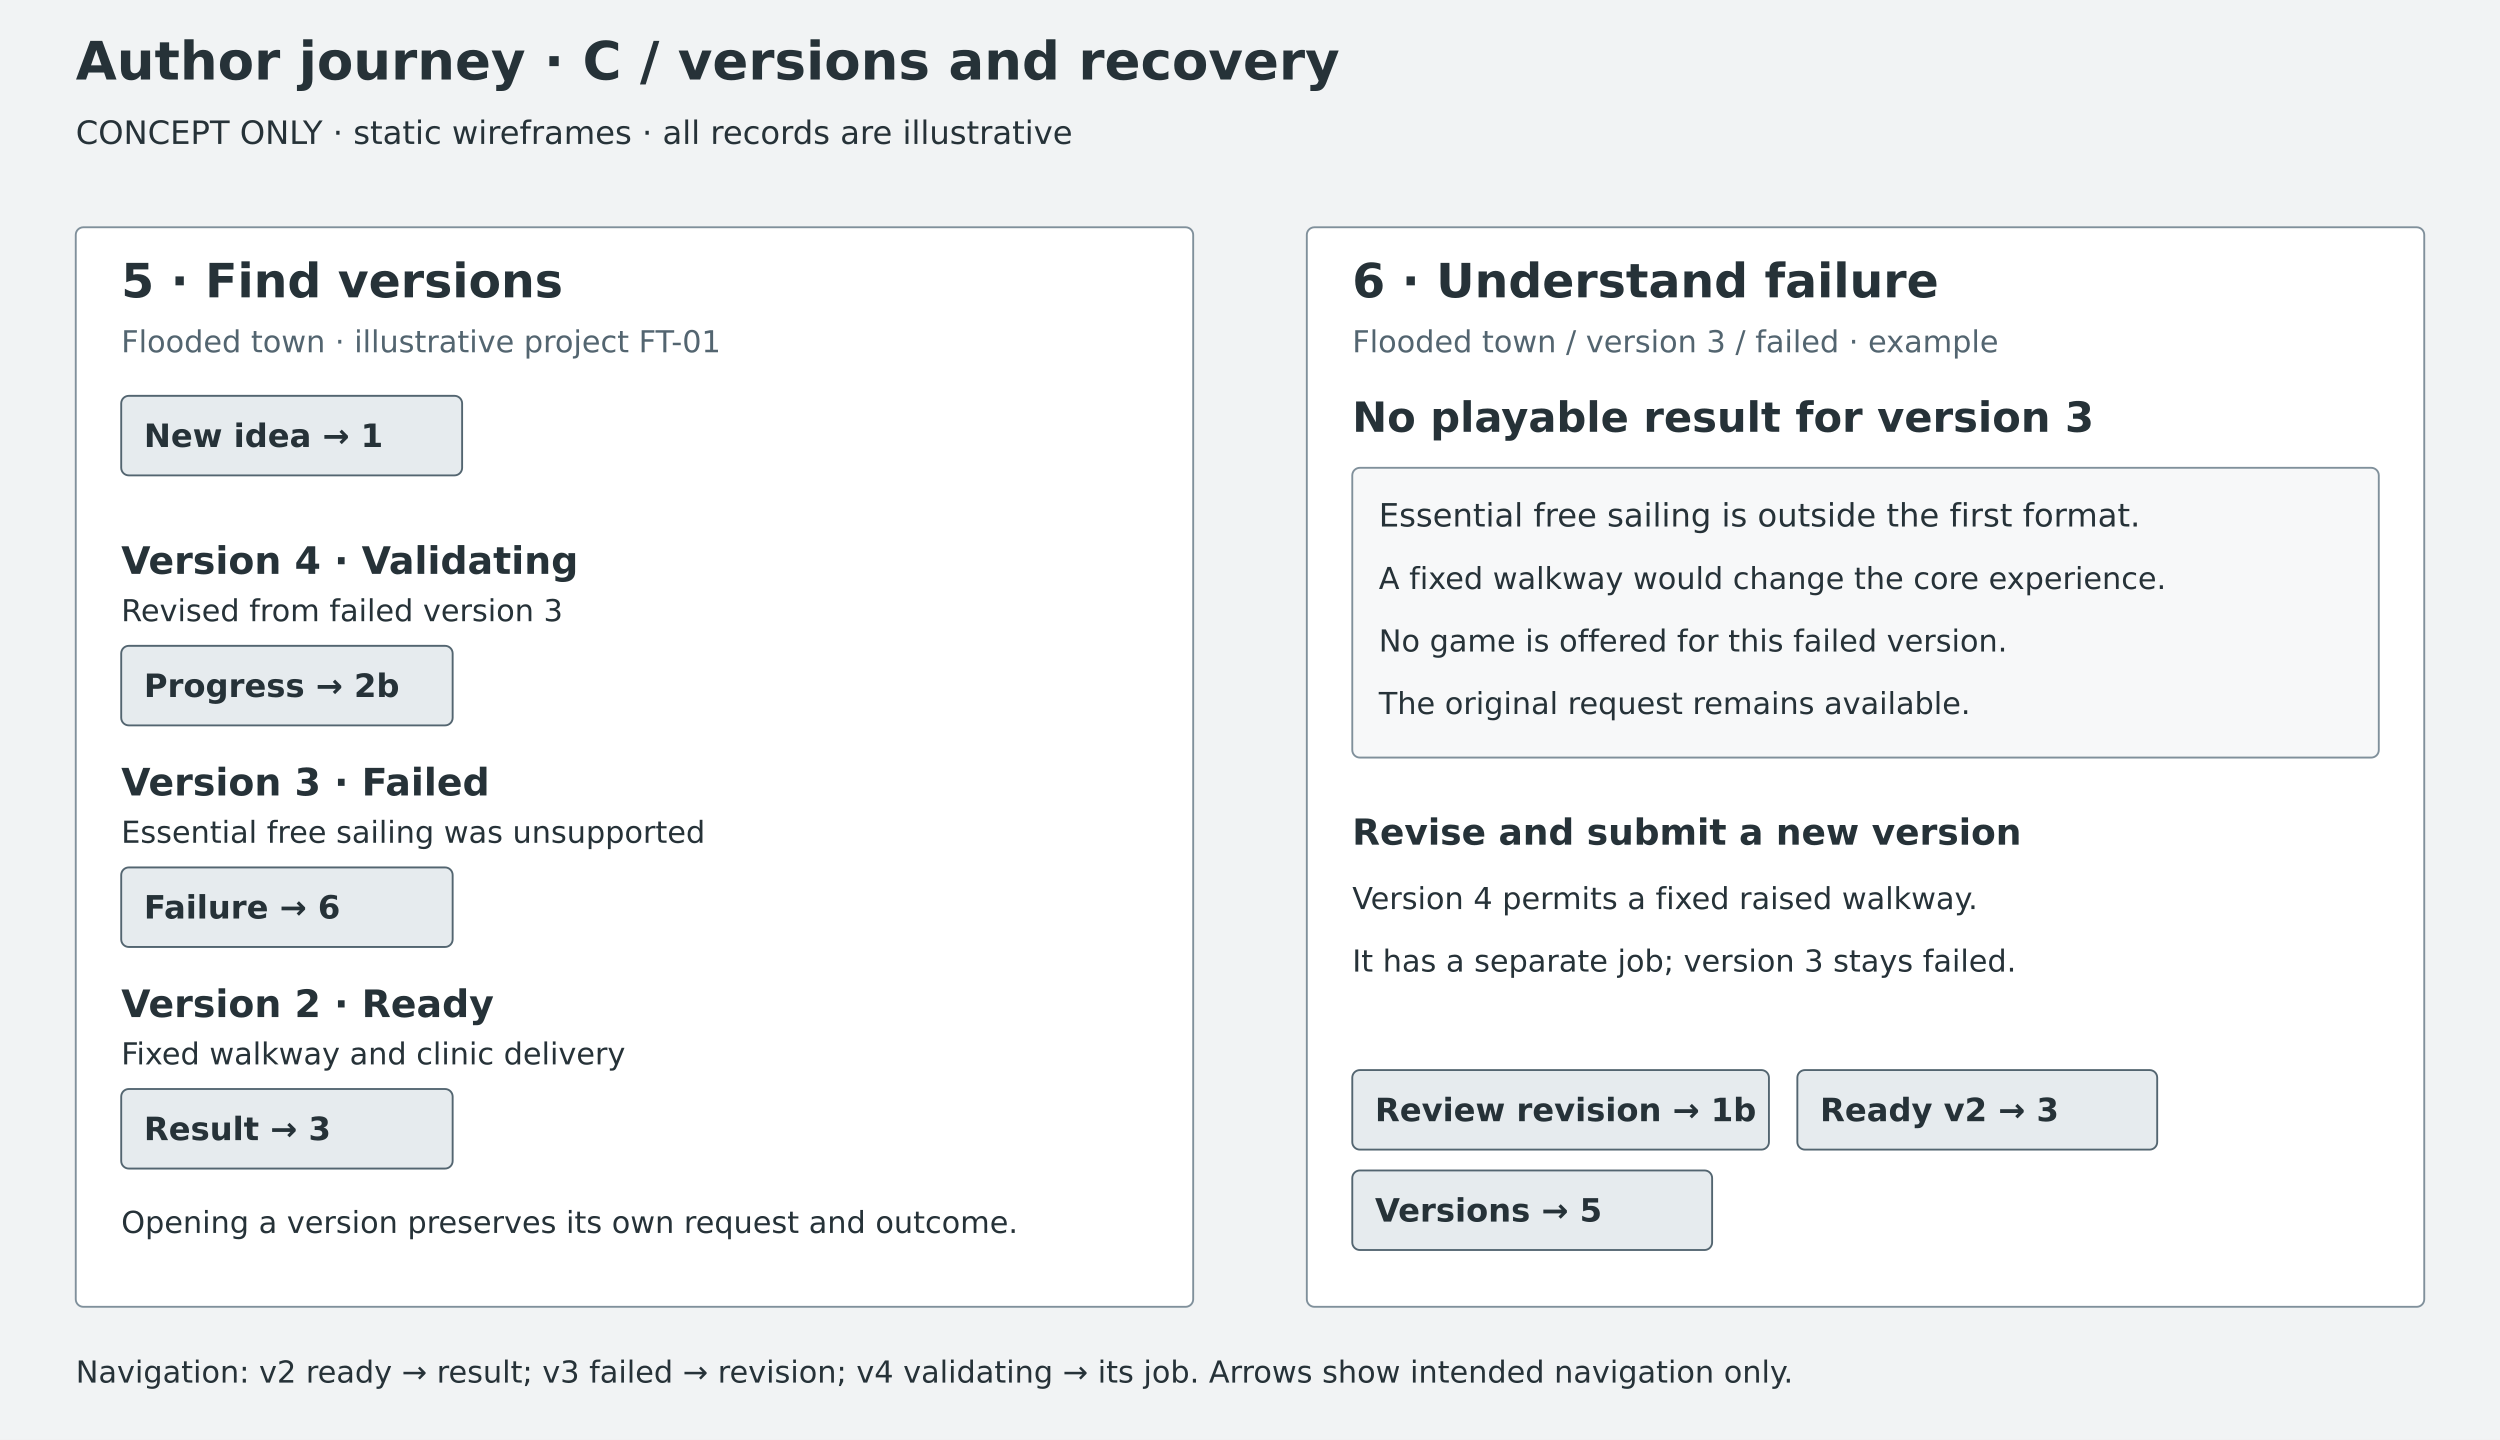
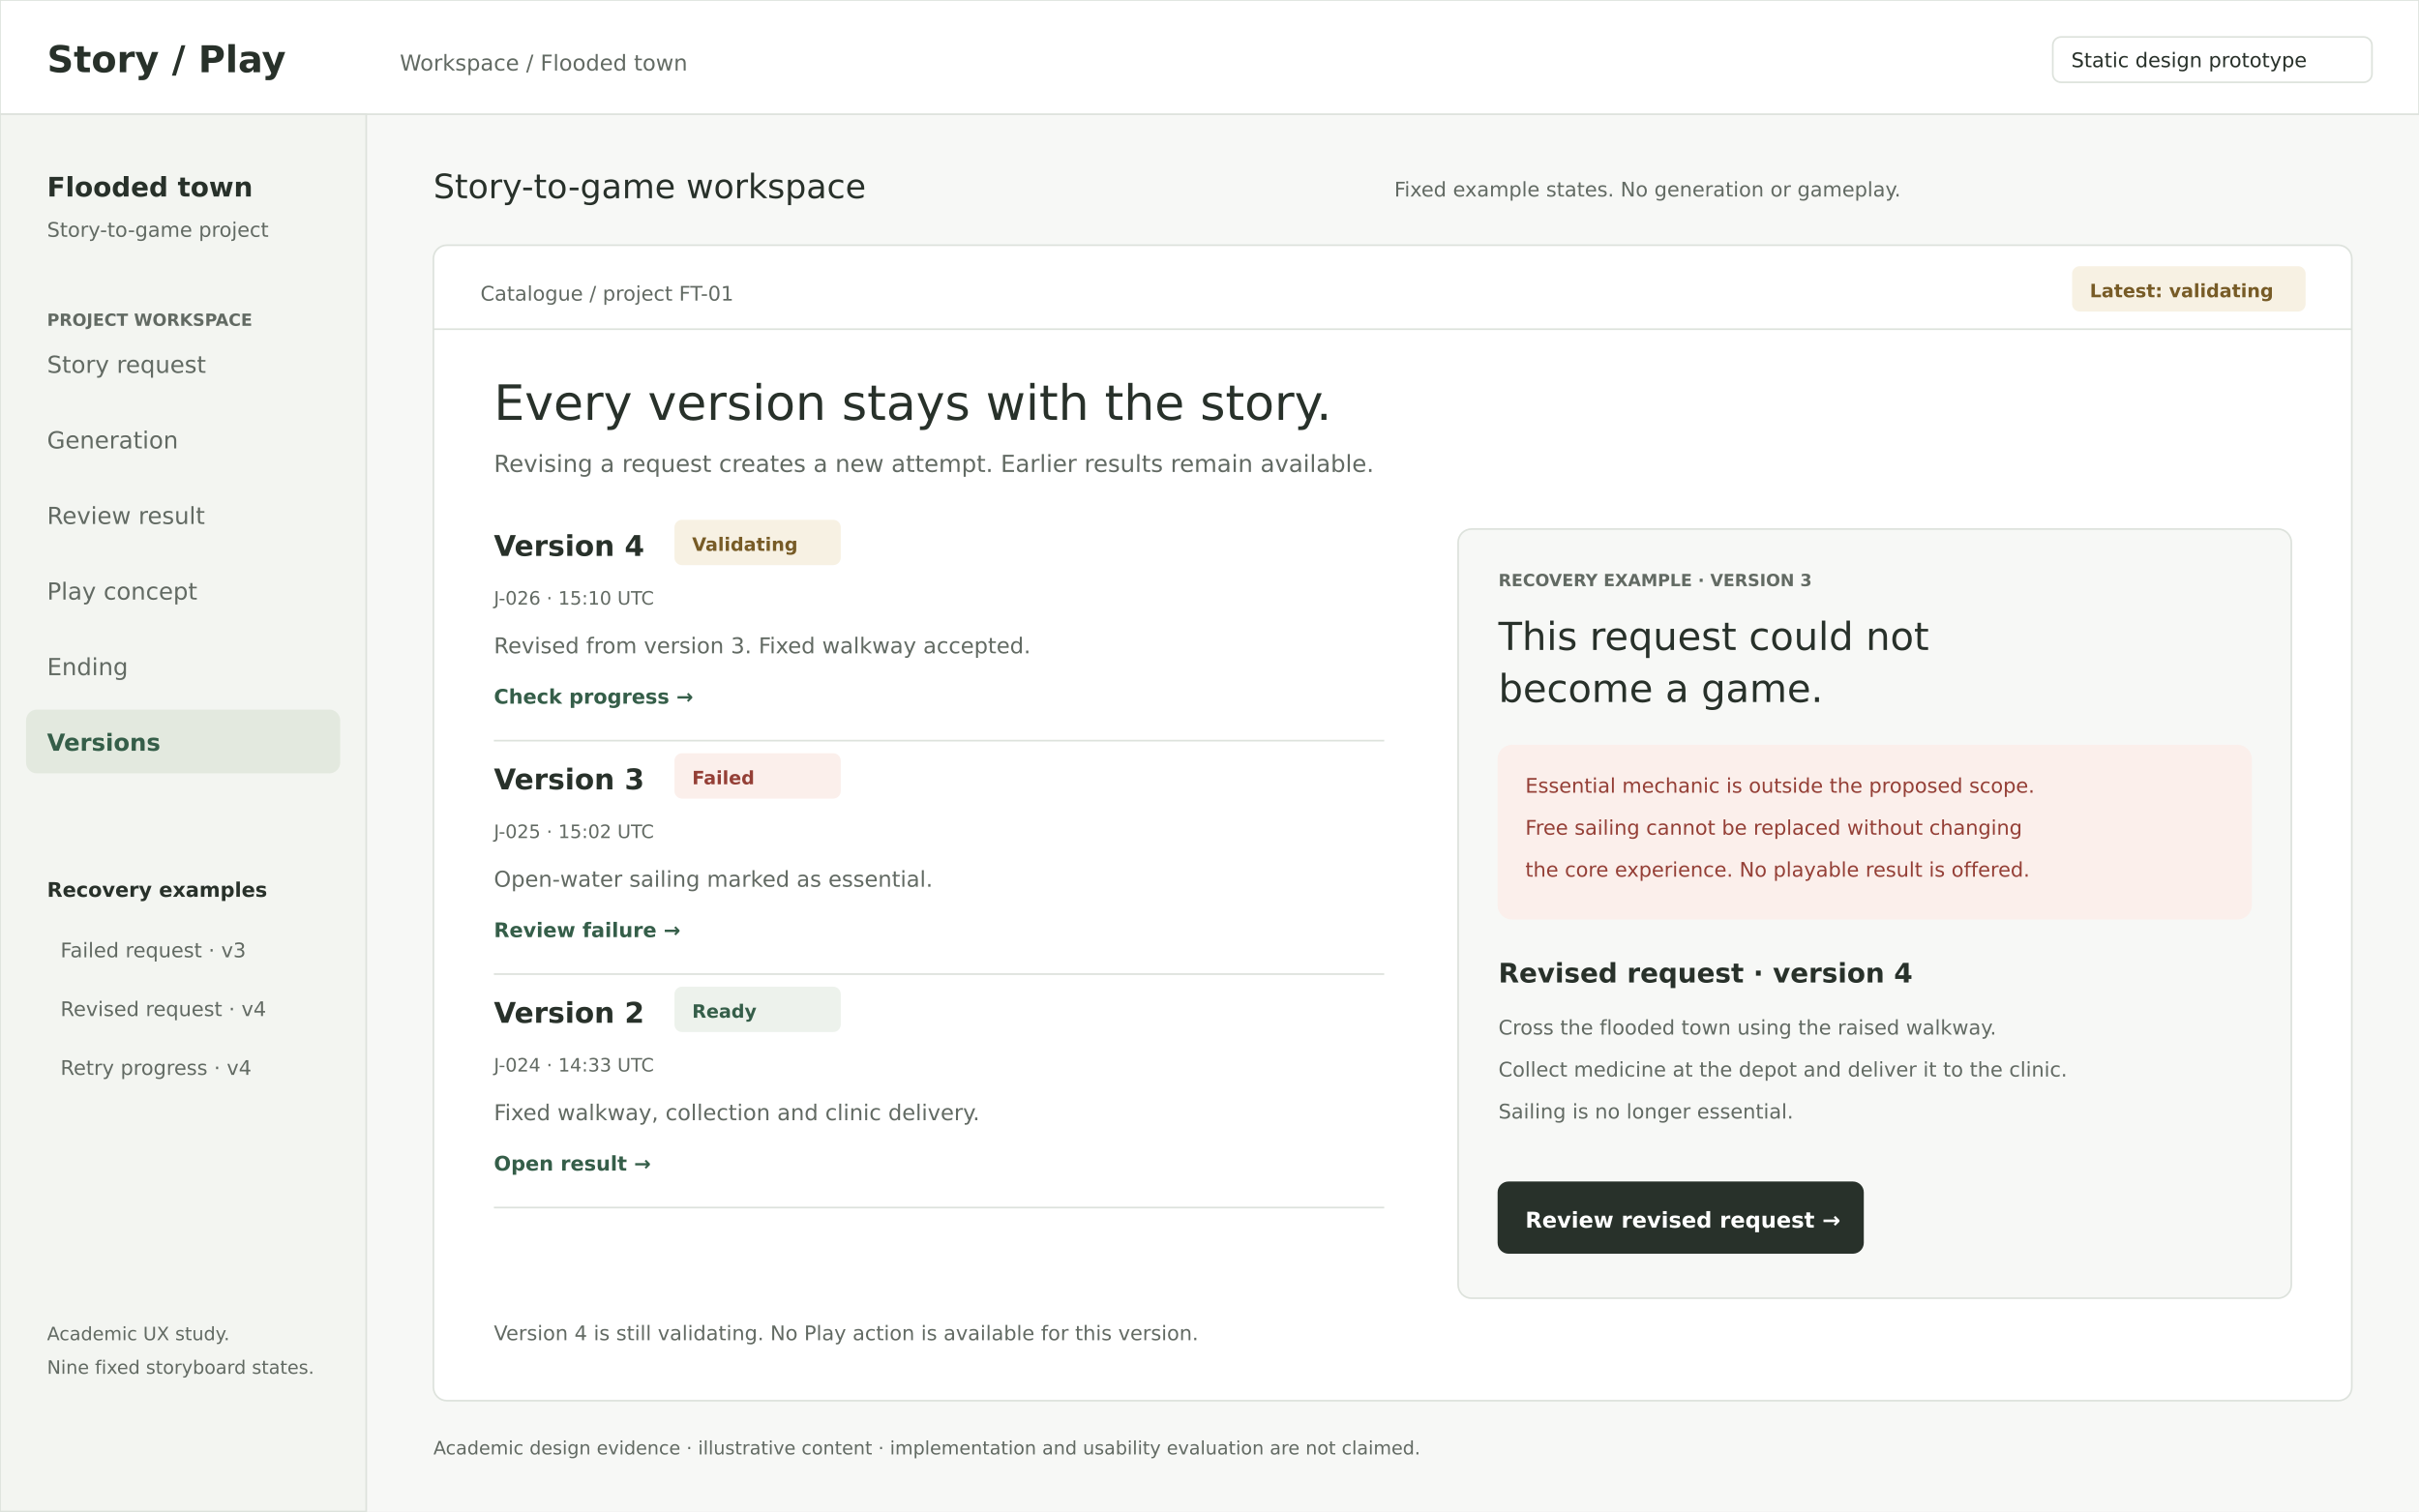
- <svg xmlns="http://www.w3.org/2000/svg" width="1320" height="760" viewBox="0 0 1320 760" role="img" aria-labelledby="title desc">
-   <rect width="1320" height="760" fill="#f1f3f4" />
+ <svg xmlns="http://www.w3.org/2000/svg" width="1440" height="900" viewBox="0 0 1440 900" role="img" aria-labelledby="title desc">
+   <rect width="1440" height="900" fill="#f7f8f6" style="fill:#f7f8f6" />
  <g font-family="DejaVu Sans, sans-serif">
-     <text x="40" y="42" font-size="28" font-weight="bold" fill="#263238">Author journey · C / versions and recovery</text>
-     <text x="40" y="76" font-size="17" fill="#263238">CONCEPT ONLY · static wireframes · all records are illustrative</text>
-     <rect x="40" y="120" width="590" height="570" rx="4" fill="#fff" stroke="#80909b" />
-     <rect x="690" y="120" width="590" height="570" rx="4" fill="#fff" stroke="#80909b" />
-     <text x="64" y="157" font-size="25" font-weight="bold" fill="#263238">5 · Find versions</text>
-     <text x="64" y="186" font-size="16" fill="#536570">Flooded town · illustrative project FT-01</text>
-     <rect x="64" y="209" width="180" height="42" rx="4" fill="#e6ebee" stroke="#536570" />
-     <text x="76" y="236" font-size="17" font-weight="bold" fill="#263238">New idea → 1</text>
-     <text x="64" y="303" font-size="20" font-weight="bold" fill="#263238">Version 4 · Validating</text>
-     <text x="64" y="328" font-size="16" fill="#263238">Revised from failed version 3</text>
-     <rect x="64" y="341" width="175" height="42" rx="4" fill="#e6ebee" stroke="#536570" />
-     <text x="76" y="368" font-size="17" font-weight="bold" fill="#263238">Progress → 2b</text>
-     <text x="64" y="420" font-size="20" font-weight="bold" fill="#263238">Version 3 · Failed</text>
-     <text x="64" y="445" font-size="16" fill="#263238">Essential free sailing was unsupported</text>
-     <rect x="64" y="458" width="175" height="42" rx="4" fill="#e6ebee" stroke="#536570" />
-     <text x="76" y="485" font-size="17" font-weight="bold" fill="#263238">Failure → 6</text>
-     <text x="64" y="537" font-size="20" font-weight="bold" fill="#263238">Version 2 · Ready</text>
-     <text x="64" y="562" font-size="16" fill="#263238">Fixed walkway and clinic delivery</text>
-     <rect x="64" y="575" width="175" height="42" rx="4" fill="#e6ebee" stroke="#536570" />
-     <text x="76" y="602" font-size="17" font-weight="bold" fill="#263238">Result → 3</text>
-     <text x="64" y="651" font-size="16" fill="#263238">Opening a version preserves its own request and outcome.</text>
-     <text x="714" y="157" font-size="25" font-weight="bold" fill="#263238">6 · Understand failure</text>
-     <text x="714" y="186" font-size="16" fill="#536570">Flooded town / version 3 / failed · example</text>
-     <text x="714" y="228" font-size="22" font-weight="bold" fill="#263238">No playable result for version 3</text>
-     <rect x="714" y="247" width="542" height="153" rx="4" fill="#f7f8f9" stroke="#80909b" />
-     <text x="728" y="278" font-size="17" fill="#263238">Essential free sailing is outside the first format.</text>
-     <text x="728" y="311" font-size="16" fill="#263238">A fixed walkway would change the core experience.</text>
-     <text x="728" y="344" font-size="16" fill="#263238">No game is offered for this failed version.</text>
-     <text x="728" y="377" font-size="16" fill="#263238">The original request remains available.</text>
-     <text x="714" y="446" font-size="19" font-weight="bold" fill="#263238">Revise and submit a new version</text>
-     <text x="714" y="480" font-size="16" fill="#263238">Version 4 permits a fixed raised walkway.</text>
-     <text x="714" y="513" font-size="16" fill="#263238">It has a separate job; version 3 stays failed.</text>
-     <rect x="714" y="565" width="220" height="42" rx="4" fill="#e6ebee" stroke="#536570" />
-     <text x="726" y="592" font-size="17" font-weight="bold" fill="#263238">Review revision → 1b</text>
-     <rect x="949" y="565" width="190" height="42" rx="4" fill="#e6ebee" stroke="#536570" />
-     <text x="961" y="592" font-size="17" font-weight="bold" fill="#263238">Ready v2 → 3</text>
-     <rect x="714" y="618" width="190" height="42" rx="4" fill="#e6ebee" stroke="#536570" />
-     <text x="726" y="645" font-size="17" font-weight="bold" fill="#263238">Versions → 5</text>
-     <text x="40" y="730" font-size="16" fill="#263238">Navigation: v2 ready → result; v3 failed → revision; v4 validating → its job. Arrows show intended navigation only.</text>
+     <rect x="0" y="0" width="1440" height="68" rx="0" fill="#fff" stroke="#dde2dc" style="fill:#fff;stroke:#dde2dc" />
+     <text x="28" y="43" font-size="22" fill="#28312a" font-weight="600" style="fill:#28312a">Story / Play</text>
+     <text x="238" y="42" font-size="13" fill="#626a63" font-weight="400" style="fill:#626a63">Workspace / Flooded town</text>
+     <rect x="1222" y="22" width="190" height="27" rx="5" fill="#fff" stroke="#dde2dc" style="fill:#fff;stroke:#dde2dc" />
+     <text x="1233" y="40" font-size="12" fill="#28312a" font-weight="400" style="fill:#28312a">Static design prototype</text>
+     <rect x="0" y="68" width="218" height="832" rx="0" fill="#f3f5f1" stroke="#dde2dc" style="fill:#f3f5f1;stroke:#dde2dc" />
+     <text x="28" y="117" font-size="16" fill="#28312a" font-weight="600" style="fill:#28312a">Flooded town</text>
+     <text x="28" y="141" font-size="12" fill="#626a63" font-weight="400" style="fill:#626a63">Story-to-game project</text>
+     <text x="28" y="194" font-size="10" fill="#626a63" font-weight="600" style="fill:#626a63">PROJECT WORKSPACE</text>
+     <text x="28" y="222" font-size="14" fill="#626a63" font-weight="400" style="fill:#626a63">Story request</text>
+     <text x="28" y="267" font-size="14" fill="#626a63" font-weight="400" style="fill:#626a63">Generation</text>
+     <text x="28" y="312" font-size="14" fill="#626a63" font-weight="400" style="fill:#626a63">Review result</text>
+     <text x="28" y="357" font-size="14" fill="#626a63" font-weight="400" style="fill:#626a63">Play concept</text>
+     <text x="28" y="402" font-size="14" fill="#626a63" font-weight="400" style="fill:#626a63">Ending</text>
+     <rect x="16" y="423" width="186" height="37" rx="6" fill="#e3e9df" stroke="#e3e9df" style="fill:#e3e9df;stroke:#e3e9df" />
+     <text x="28" y="447" font-size="14" fill="#355e49" font-weight="600" style="fill:#355e49">Versions</text>
+     <text x="28" y="534" font-size="12" fill="#28312a" font-weight="600" style="fill:#28312a">Recovery examples</text>
+     <text x="36" y="570" font-size="12" fill="#626a63" font-weight="400" style="fill:#626a63">Failed request · v3</text>
+     <text x="36" y="605" font-size="12" fill="#626a63" font-weight="400" style="fill:#626a63">Revised request · v4</text>
+     <text x="36" y="640" font-size="12" fill="#626a63" font-weight="400" style="fill:#626a63">Retry progress · v4</text>
+     <text x="28" y="798" font-size="11" fill="#626a63" font-weight="400" style="fill:#626a63">Academic UX study.</text>
+     <text x="28" y="818" font-size="11" fill="#626a63" font-weight="400" style="fill:#626a63">Nine fixed storyboard states.</text>
+     <text x="258" y="118" font-size="20" fill="#28312a" font-weight="500" style="fill:#28312a">Story-to-game workspace</text>
+     <text x="830" y="117" font-size="12" fill="#626a63" font-weight="400" style="fill:#626a63">Fixed example states. No generation or gameplay.</text>
+     <rect x="258" y="146" width="1142" height="688" rx="8" fill="#ffffff" stroke="#dde2dc" style="fill:#ffffff;stroke:#dde2dc" />
+     <text x="258" y="866" font-size="11" fill="#626a63" font-weight="400" style="fill:#626a63">Academic design evidence · illustrative content · implementation and usability evaluation are not claimed.</text>
+     <text x="286" y="179" font-size="12" fill="#626a63" font-weight="400" style="fill:#626a63">Catalogue / project FT-01</text>
+     <rect x="1234" y="159" width="138" height="26" rx="4" fill="#f7f1e3" stroke="#f7f1e3" style="fill:#f7f1e3;stroke:#f7f1e3" />
+     <text x="1244" y="177" font-size="11" fill="#775b26" font-weight="600" style="fill:#775b26">Latest: validating</text>
+     <g>
+       <rect x="258.0" y="195.5" width="1142.0" height="1.0" fill="#dde2dc" stroke="none" />
+     </g>
+     <text x="294" y="250" font-size="29" fill="#28312a" font-weight="500" style="fill:#28312a">Every version stays with the story.</text>
+     <text x="294" y="281" font-size="14" fill="#626a63" font-weight="400" style="fill:#626a63">Revising a request creates a new attempt. Earlier results remain available.</text>
+     <text x="294" y="331" font-size="17" fill="#28312a" font-weight="600" style="fill:#28312a">Version 4</text>
+     <rect x="402" y="310" width="98" height="26" rx="4" fill="#f7f1e3" stroke="#f7f1e3" style="fill:#f7f1e3;stroke:#f7f1e3" />
+     <text x="412" y="328" font-size="11" fill="#775b26" font-weight="600" style="fill:#775b26">Validating</text>
+     <text x="294" y="360" font-size="11" fill="#626a63" font-weight="400" style="fill:#626a63">J-026 · 15:10 UTC</text>
+     <text x="294" y="389" font-size="13" fill="#626a63" font-weight="400" style="fill:#626a63">Revised from version 3. Fixed walkway accepted.</text>
+     <text x="294" y="419" font-size="12" fill="#355e49" font-weight="600" style="fill:#355e49">Check progress →</text>
+     <g>
+       <rect x="294.0" y="440.5" width="530.0" height="1.0" fill="#dde2dc" stroke="none" />
+     </g>
+     <text x="294" y="470" font-size="17" fill="#28312a" font-weight="600" style="fill:#28312a">Version 3</text>
+     <rect x="402" y="449" width="98" height="26" rx="4" fill="#fbefeb" stroke="#fbefeb" style="fill:#fbefeb;stroke:#fbefeb" />
+     <text x="412" y="467" font-size="11" fill="#943f36" font-weight="600" style="fill:#943f36">Failed</text>
+     <text x="294" y="499" font-size="11" fill="#626a63" font-weight="400" style="fill:#626a63">J-025 · 15:02 UTC</text>
+     <text x="294" y="528" font-size="13" fill="#626a63" font-weight="400" style="fill:#626a63">Open-water sailing marked as essential.</text>
+     <text x="294" y="558" font-size="12" fill="#355e49" font-weight="600" style="fill:#355e49">Review failure →</text>
+     <g>
+       <rect x="294.0" y="579.5" width="530.0" height="1.0" fill="#dde2dc" stroke="none" />
+     </g>
+     <text x="294" y="609" font-size="17" fill="#28312a" font-weight="600" style="fill:#28312a">Version 2</text>
+     <rect x="402" y="588" width="98" height="26" rx="4" fill="#edf2ec" stroke="#edf2ec" style="fill:#edf2ec;stroke:#edf2ec" />
+     <text x="412" y="606" font-size="11" fill="#355e49" font-weight="600" style="fill:#355e49">Ready</text>
+     <text x="294" y="638" font-size="11" fill="#626a63" font-weight="400" style="fill:#626a63">J-024 · 14:33 UTC</text>
+     <text x="294" y="667" font-size="13" fill="#626a63" font-weight="400" style="fill:#626a63">Fixed walkway, collection and clinic delivery.</text>
+     <text x="294" y="697" font-size="12" fill="#355e49" font-weight="600" style="fill:#355e49">Open result →</text>
+     <g>
+       <rect x="294.0" y="718.5" width="530.0" height="1.0" fill="#dde2dc" stroke="none" />
+     </g>
+     <rect x="868" y="315" width="496" height="458" rx="8" fill="#f7f8f6" stroke="#dde2dc" style="fill:#f7f8f6;stroke:#dde2dc" />
+     <text x="892" y="349" font-size="10" fill="#626a63" font-weight="600" style="fill:#626a63">RECOVERY EXAMPLE · VERSION 3</text>
+     <text x="892" y="387" font-size="23" fill="#28312a" font-weight="500" style="fill:#28312a">This request could not</text>
+     <text x="892" y="418" font-size="23" fill="#28312a" font-weight="500" style="fill:#28312a">become a game.</text>
+     <rect x="892" y="444" width="448" height="103" rx="8" fill="#fbefeb" stroke="#fbefeb" style="fill:#fbefeb;stroke:#fbefeb" />
+     <text x="908" y="472" font-size="12" fill="#943f36" font-weight="400" style="fill:#943f36">Essential mechanic is outside the proposed scope.</text>
+     <text x="908" y="497" font-size="12" fill="#943f36" font-weight="400" style="fill:#943f36">Free sailing cannot be replaced without changing</text>
+     <text x="908" y="522" font-size="12" fill="#943f36" font-weight="400" style="fill:#943f36">the core experience. No playable result is offered.</text>
+     <text x="892" y="585" font-size="16" fill="#28312a" font-weight="600" style="fill:#28312a">Revised request · version 4</text>
+     <text x="892" y="616" font-size="12" fill="#626a63" font-weight="400" style="fill:#626a63">Cross the flooded town using the raised walkway.</text>
+     <text x="892" y="641" font-size="12" fill="#626a63" font-weight="400" style="fill:#626a63">Collect medicine at the depot and deliver it to the clinic.</text>
+     <text x="892" y="666" font-size="12" fill="#626a63" font-weight="400" style="fill:#626a63">Sailing is no longer essential.</text>
+     <rect x="892" y="704" width="217" height="42" rx="6" fill="#28312a" stroke="#28312a" style="fill:#28312a;stroke:#28312a" />
+     <text x="908" y="731" font-size="13" fill="#fff" font-weight="600" style="fill:#fff">Review revised request →</text>
+     <text x="294" y="798" font-size="12" fill="#626a63" font-weight="400" style="fill:#626a63">Version 4 is still validating. No Play action is available for this version.</text>
  </g>
</svg>
